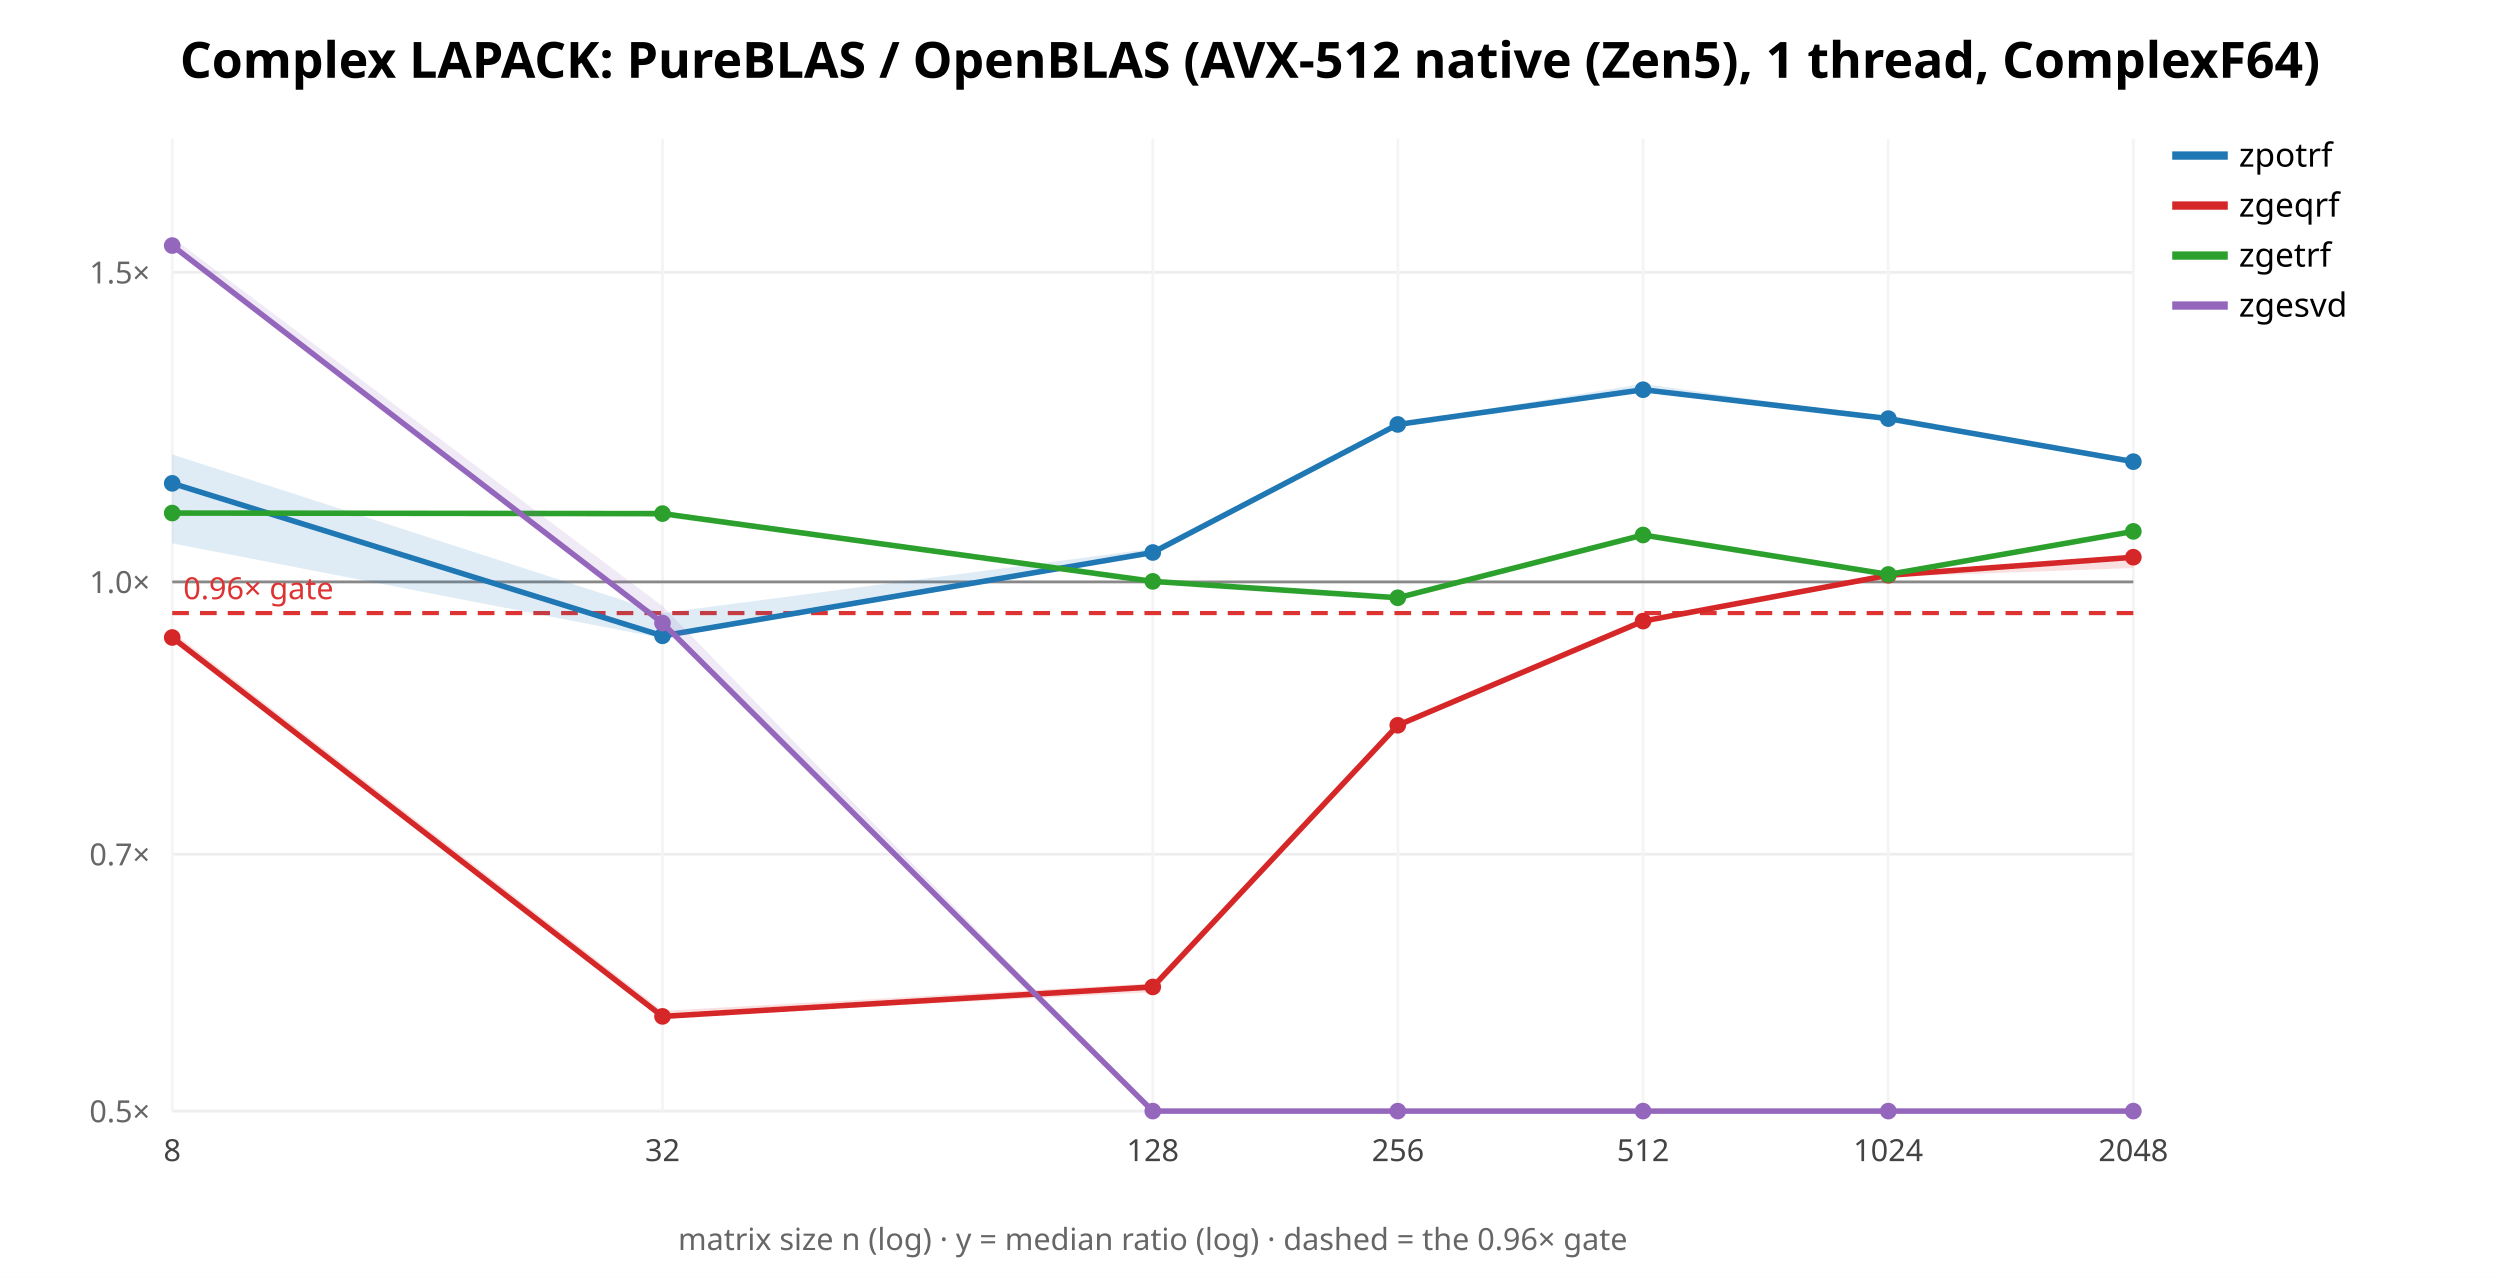
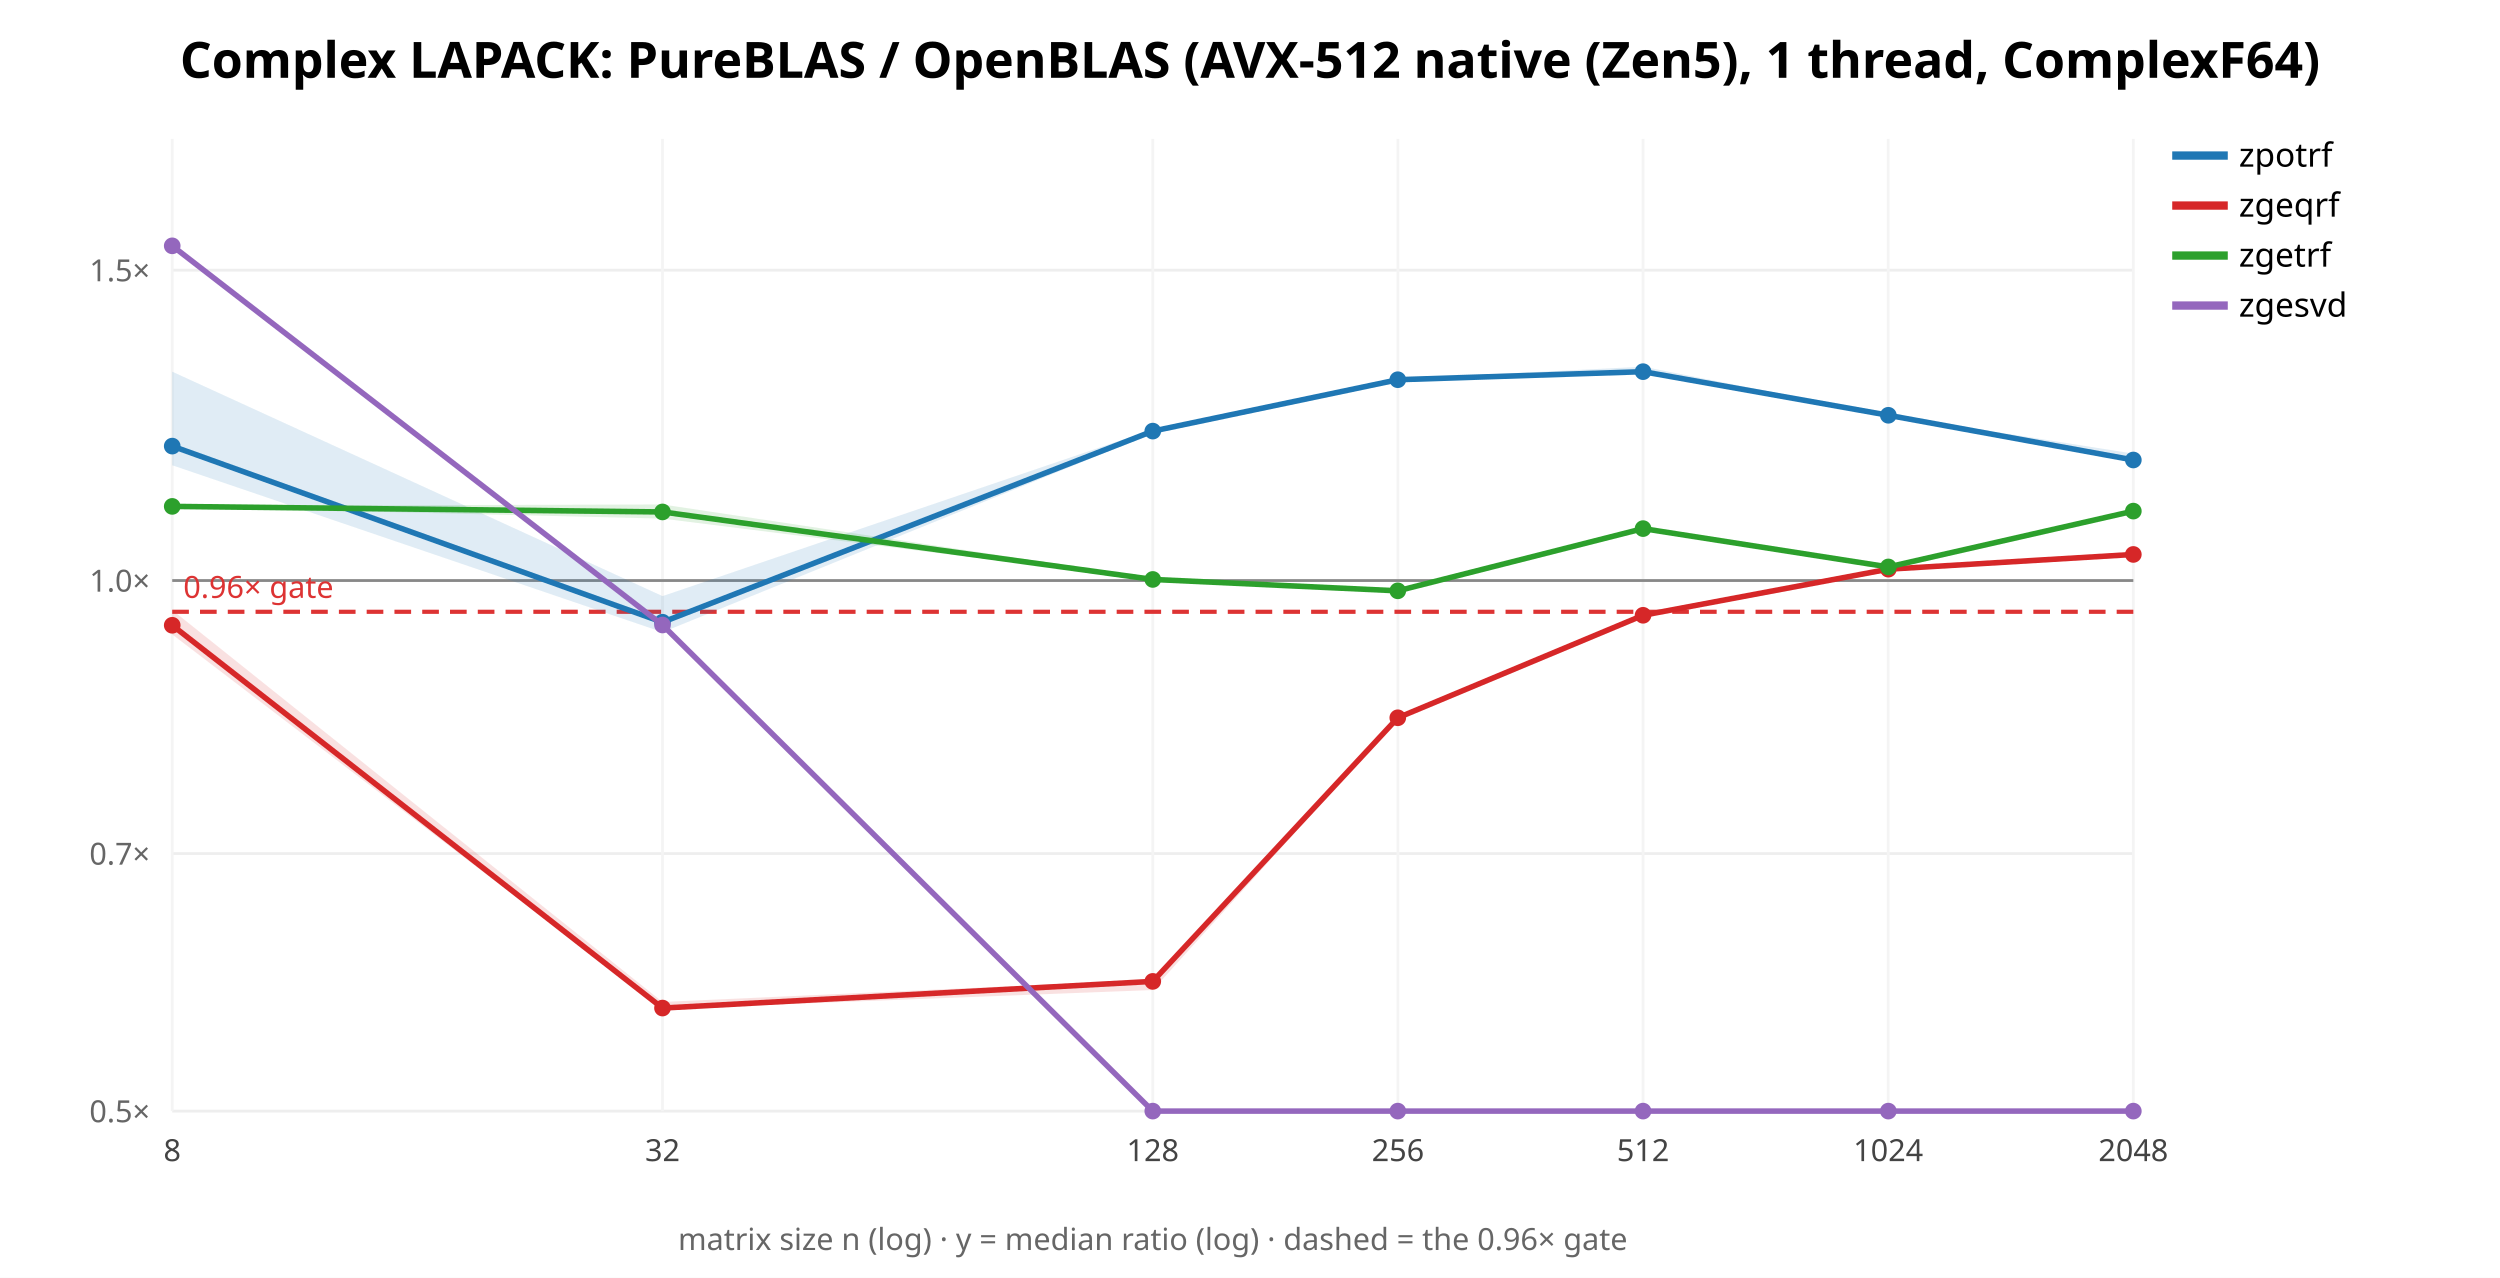
<svg xmlns="http://www.w3.org/2000/svg" width="900" height="460" font-family="sans-serif">
  <rect width="900" height="460" fill="white" />
  <text x="450.0" y="28" text-anchor="middle" font-size="18" font-weight="bold">Complex LAPACK: PureBLAS / OpenBLAS (AVX-512 native (Zen5), 1 thread, ComplexF64)</text>
  <line x1="62" y1="400.0" x2="768" y2="400.0" stroke="#eee" />
  <text x="54" y="404.0" text-anchor="end" font-size="11" fill="#666">0.5×</text>
-   <line x1="62" y1="307.52" x2="768" y2="307.52" stroke="#eee" />
-   <text x="54" y="311.52" text-anchor="end" font-size="11" fill="#666">0.7×</text>
-   <line x1="62" y1="209.487" x2="768" y2="209.487" stroke="#eee" />
-   <text x="54" y="213.487" text-anchor="end" font-size="11" fill="#666">1.0×</text>
-   <line x1="62" y1="98.044" x2="768" y2="98.044" stroke="#eee" />
-   <text x="54" y="102.044" text-anchor="end" font-size="11" fill="#666">1.5×</text>
+   <line x1="62" y1="307.281" x2="768" y2="307.281" stroke="#eee" />
+   <text x="54" y="311.281" text-anchor="end" font-size="11" fill="#666">0.7×</text>
+   <line x1="62" y1="208.994" x2="768" y2="208.994" stroke="#eee" />
+   <text x="54" y="212.994" text-anchor="end" font-size="11" fill="#666">1.0×</text>
+   <line x1="62" y1="97.263" x2="768" y2="97.263" stroke="#eee" />
+   <text x="54" y="101.263" text-anchor="end" font-size="11" fill="#666">1.5×</text>
  <line x1="62.0" y1="50" x2="62.0" y2="400" stroke="#f4f4f4" />
  <text x="62.0" y="418" text-anchor="middle" font-size="11" fill="#444">8</text>
  <line x1="238.5" y1="50" x2="238.5" y2="400" stroke="#f4f4f4" />
  <text x="238.5" y="418" text-anchor="middle" font-size="11" fill="#444">32</text>
  <line x1="415.0" y1="50" x2="415.0" y2="400" stroke="#f4f4f4" />
  <text x="415.0" y="418" text-anchor="middle" font-size="11" fill="#444">128</text>
  <line x1="503.25" y1="50" x2="503.25" y2="400" stroke="#f4f4f4" />
  <text x="503.25" y="418" text-anchor="middle" font-size="11" fill="#444">256</text>
  <line x1="591.5" y1="50" x2="591.5" y2="400" stroke="#f4f4f4" />
  <text x="591.5" y="418" text-anchor="middle" font-size="11" fill="#444">512</text>
  <line x1="679.75" y1="50" x2="679.75" y2="400" stroke="#f4f4f4" />
  <text x="679.75" y="418" text-anchor="middle" font-size="11" fill="#444">1024</text>
  <line x1="768.0" y1="50" x2="768.0" y2="400" stroke="#f4f4f4" />
  <text x="768.0" y="418" text-anchor="middle" font-size="11" fill="#444">2048</text>
-   <line x1="62" y1="209.487" x2="768" y2="209.487" stroke="#888" />
-   <line x1="62" y1="220.707" x2="768" y2="220.707" stroke="#d33" stroke-width="1.5" stroke-dasharray="6 4" />
-   <text x="66" y="215.707" font-size="11" fill="#d33">0.96× gate</text>
-   <polygon points="62.0,163.6 238.5,220.7 415.0,197.5 503.2,152.4 591.5,138.2 679.8,150.5 768.0,165.9 768.0,166.3 679.8,151.9 591.5,141.1 503.2,153.0 415.0,199.7 238.5,229.8 62.0,195.6" fill="#1f77b4" opacity="0.14" stroke="none" />
-   <polyline points="62.0,174.0 238.5,228.9 415.0,198.9 503.2,152.8 591.5,140.3 679.8,150.7 768.0,166.2" fill="none" stroke="#1f77b4" stroke-width="2" />
-   <circle cx="62.0" cy="174.0" r="3" fill="#1f77b4" />
-   <circle cx="238.5" cy="228.9" r="3" fill="#1f77b4" />
-   <circle cx="415.0" cy="198.9" r="3" fill="#1f77b4" />
-   <circle cx="503.2" cy="152.8" r="3" fill="#1f77b4" />
-   <circle cx="591.5" cy="140.3" r="3" fill="#1f77b4" />
-   <circle cx="679.8" cy="150.7" r="3" fill="#1f77b4" />
-   <circle cx="768.0" cy="166.2" r="3" fill="#1f77b4" />
+   <line x1="62" y1="208.994" x2="768" y2="208.994" stroke="#888" />
+   <line x1="62" y1="220.243" x2="768" y2="220.243" stroke="#d33" stroke-width="1.5" stroke-dasharray="6 4" />
+   <text x="66" y="215.243" font-size="11" fill="#d33">0.96× gate</text>
+   <polygon points="62.0,133.8 238.5,214.6 415.0,154.6 503.2,136.4 591.5,132.0 679.8,149.4 768.0,163.3 768.0,165.7 679.8,149.7 591.5,133.9 503.2,137.0 415.0,156.0 238.5,227.6 62.0,167.5" fill="#1f77b4" opacity="0.14" stroke="none" />
+   <polyline points="62.0,160.6 238.5,224.0 415.0,155.2 503.2,136.7 591.5,133.8 679.8,149.5 768.0,165.6" fill="none" stroke="#1f77b4" stroke-width="2" />
+   <circle cx="62.0" cy="160.6" r="3" fill="#1f77b4" />
+   <circle cx="238.5" cy="224.0" r="3" fill="#1f77b4" />
+   <circle cx="415.0" cy="155.2" r="3" fill="#1f77b4" />
+   <circle cx="503.2" cy="136.7" r="3" fill="#1f77b4" />
+   <circle cx="591.5" cy="133.8" r="3" fill="#1f77b4" />
+   <circle cx="679.8" cy="149.5" r="3" fill="#1f77b4" />
+   <circle cx="768.0" cy="165.6" r="3" fill="#1f77b4" />
  <line x1="782" y1="56" x2="802" y2="56" stroke="#1f77b4" stroke-width="3" />
  <text x="806" y="60" font-size="12">zpotrf</text>
-   <polygon points="62.0,227.4 238.5,363.9 415.0,354.0 503.2,261.0 591.5,223.6 679.8,207.0 768.0,200.4 768.0,204.5 679.8,207.7 591.5,223.7 503.2,261.4 415.0,357.2 238.5,366.1 62.0,230.5" fill="#d62728" opacity="0.14" stroke="none" />
-   <polyline points="62.0,229.5 238.5,365.9 415.0,355.3 503.2,261.1 591.5,223.6 679.8,207.1 768.0,200.6" fill="none" stroke="#d62728" stroke-width="2" />
-   <circle cx="62.0" cy="229.5" r="3" fill="#d62728" />
-   <circle cx="238.5" cy="365.9" r="3" fill="#d62728" />
-   <circle cx="415.0" cy="355.3" r="3" fill="#d62728" />
-   <circle cx="503.2" cy="261.1" r="3" fill="#d62728" />
-   <circle cx="591.5" cy="223.6" r="3" fill="#d62728" />
-   <circle cx="679.8" cy="207.1" r="3" fill="#d62728" />
-   <circle cx="768.0" cy="200.6" r="3" fill="#d62728" />
+   <polygon points="62.0,219.6 238.5,360.7 415.0,352.7 503.2,258.2 591.5,221.5 679.8,204.5 768.0,199.6 768.0,199.8 679.8,205.2 591.5,221.6 503.2,258.7 415.0,356.4 238.5,363.2 62.0,228.4" fill="#d62728" opacity="0.14" stroke="none" />
+   <polyline points="62.0,225.1 238.5,362.9 415.0,353.3 503.2,258.4 591.5,221.5 679.8,204.9 768.0,199.6" fill="none" stroke="#d62728" stroke-width="2" />
+   <circle cx="62.0" cy="225.1" r="3" fill="#d62728" />
+   <circle cx="238.5" cy="362.9" r="3" fill="#d62728" />
+   <circle cx="415.0" cy="353.3" r="3" fill="#d62728" />
+   <circle cx="503.2" cy="258.4" r="3" fill="#d62728" />
+   <circle cx="591.5" cy="221.5" r="3" fill="#d62728" />
+   <circle cx="679.8" cy="204.9" r="3" fill="#d62728" />
+   <circle cx="768.0" cy="199.6" r="3" fill="#d62728" />
  <line x1="782" y1="74" x2="802" y2="74" stroke="#d62728" stroke-width="3" />
  <text x="806" y="78" font-size="12">zgeqrf</text>
-   <polygon points="62.0,184.6 238.5,183.9 415.0,209.0 503.2,214.3 591.5,192.5 679.8,206.1 768.0,191.2 768.0,191.5 679.8,207.1 591.5,192.8 503.2,215.6 415.0,209.9 238.5,186.1 62.0,184.9" fill="#2ca02c" opacity="0.14" stroke="none" />
-   <polyline points="62.0,184.7 238.5,184.9 415.0,209.3 503.2,215.2 591.5,192.6 679.8,206.8 768.0,191.3" fill="none" stroke="#2ca02c" stroke-width="2" />
-   <circle cx="62.0" cy="184.7" r="3" fill="#2ca02c" />
-   <circle cx="238.5" cy="184.9" r="3" fill="#2ca02c" />
-   <circle cx="415.0" cy="209.3" r="3" fill="#2ca02c" />
-   <circle cx="503.2" cy="215.2" r="3" fill="#2ca02c" />
-   <circle cx="591.5" cy="192.6" r="3" fill="#2ca02c" />
-   <circle cx="679.8" cy="206.8" r="3" fill="#2ca02c" />
-   <circle cx="768.0" cy="191.3" r="3" fill="#2ca02c" />
+   <polygon points="62.0,182.1 238.5,181.6 415.0,208.2 503.2,212.6 591.5,190.1 679.8,203.8 768.0,184.0 768.0,184.3 679.8,205.1 591.5,190.5 503.2,213.3 415.0,208.8 238.5,186.7 62.0,182.5" fill="#2ca02c" opacity="0.14" stroke="none" />
+   <polyline points="62.0,182.3 238.5,184.3 415.0,208.6 503.2,212.7 591.5,190.3 679.8,204.1 768.0,184.0" fill="none" stroke="#2ca02c" stroke-width="2" />
+   <circle cx="62.0" cy="182.3" r="3" fill="#2ca02c" />
+   <circle cx="238.5" cy="184.3" r="3" fill="#2ca02c" />
+   <circle cx="415.0" cy="208.6" r="3" fill="#2ca02c" />
+   <circle cx="503.2" cy="212.7" r="3" fill="#2ca02c" />
+   <circle cx="591.5" cy="190.3" r="3" fill="#2ca02c" />
+   <circle cx="679.8" cy="204.1" r="3" fill="#2ca02c" />
+   <circle cx="768.0" cy="184.0" r="3" fill="#2ca02c" />
  <line x1="782" y1="92" x2="802" y2="92" stroke="#2ca02c" stroke-width="3" />
  <text x="806" y="96" font-size="12">zgetrf</text>
-   <polygon points="62.0,85.5 238.5,218.2 415.0,400.0 503.2,400.0 591.5,400.0 679.8,400.0 768.0,400.0 768.0,400.0 679.8,400.0 591.5,400.0 503.2,400.0 415.0,400.0 238.5,224.6 62.0,88.7" fill="#9467bd" opacity="0.14" stroke="none" />
-   <polyline points="62.0,88.4 238.5,224.3 415.0,400.0 503.2,400.0 591.5,400.0 679.8,400.0 768.0,400.0" fill="none" stroke="#9467bd" stroke-width="2" />
-   <circle cx="62.0" cy="88.4" r="3" fill="#9467bd" />
-   <circle cx="238.5" cy="224.3" r="3" fill="#9467bd" />
+   <polygon points="62.0,87.8 238.5,224.8 415.0,400.0 503.2,400.0 591.5,400.0 679.8,400.0 768.0,400.0 768.0,400.0 679.8,400.0 591.5,400.0 503.2,400.0 415.0,400.0 238.5,225.2 62.0,89.2" fill="#9467bd" opacity="0.14" stroke="none" />
+   <polyline points="62.0,88.5 238.5,225.0 415.0,400.0 503.2,400.0 591.5,400.0 679.8,400.0 768.0,400.0" fill="none" stroke="#9467bd" stroke-width="2" />
+   <circle cx="62.0" cy="88.5" r="3" fill="#9467bd" />
+   <circle cx="238.5" cy="225.0" r="3" fill="#9467bd" />
  <circle cx="415.0" cy="400.0" r="3" fill="#9467bd" />
  <circle cx="503.2" cy="400.0" r="3" fill="#9467bd" />
  <circle cx="591.5" cy="400.0" r="3" fill="#9467bd" />
  <circle cx="679.8" cy="400.0" r="3" fill="#9467bd" />
  <circle cx="768.0" cy="400.0" r="3" fill="#9467bd" />
  <line x1="782" y1="110" x2="802" y2="110" stroke="#9467bd" stroke-width="3" />
  <text x="806" y="114" font-size="12">zgesvd</text>
  <text x="415.0" y="450" text-anchor="middle" font-size="11" fill="#666">matrix size n (log) · y = median ratio (log) · dashed = the 0.96× gate</text>
</svg>
